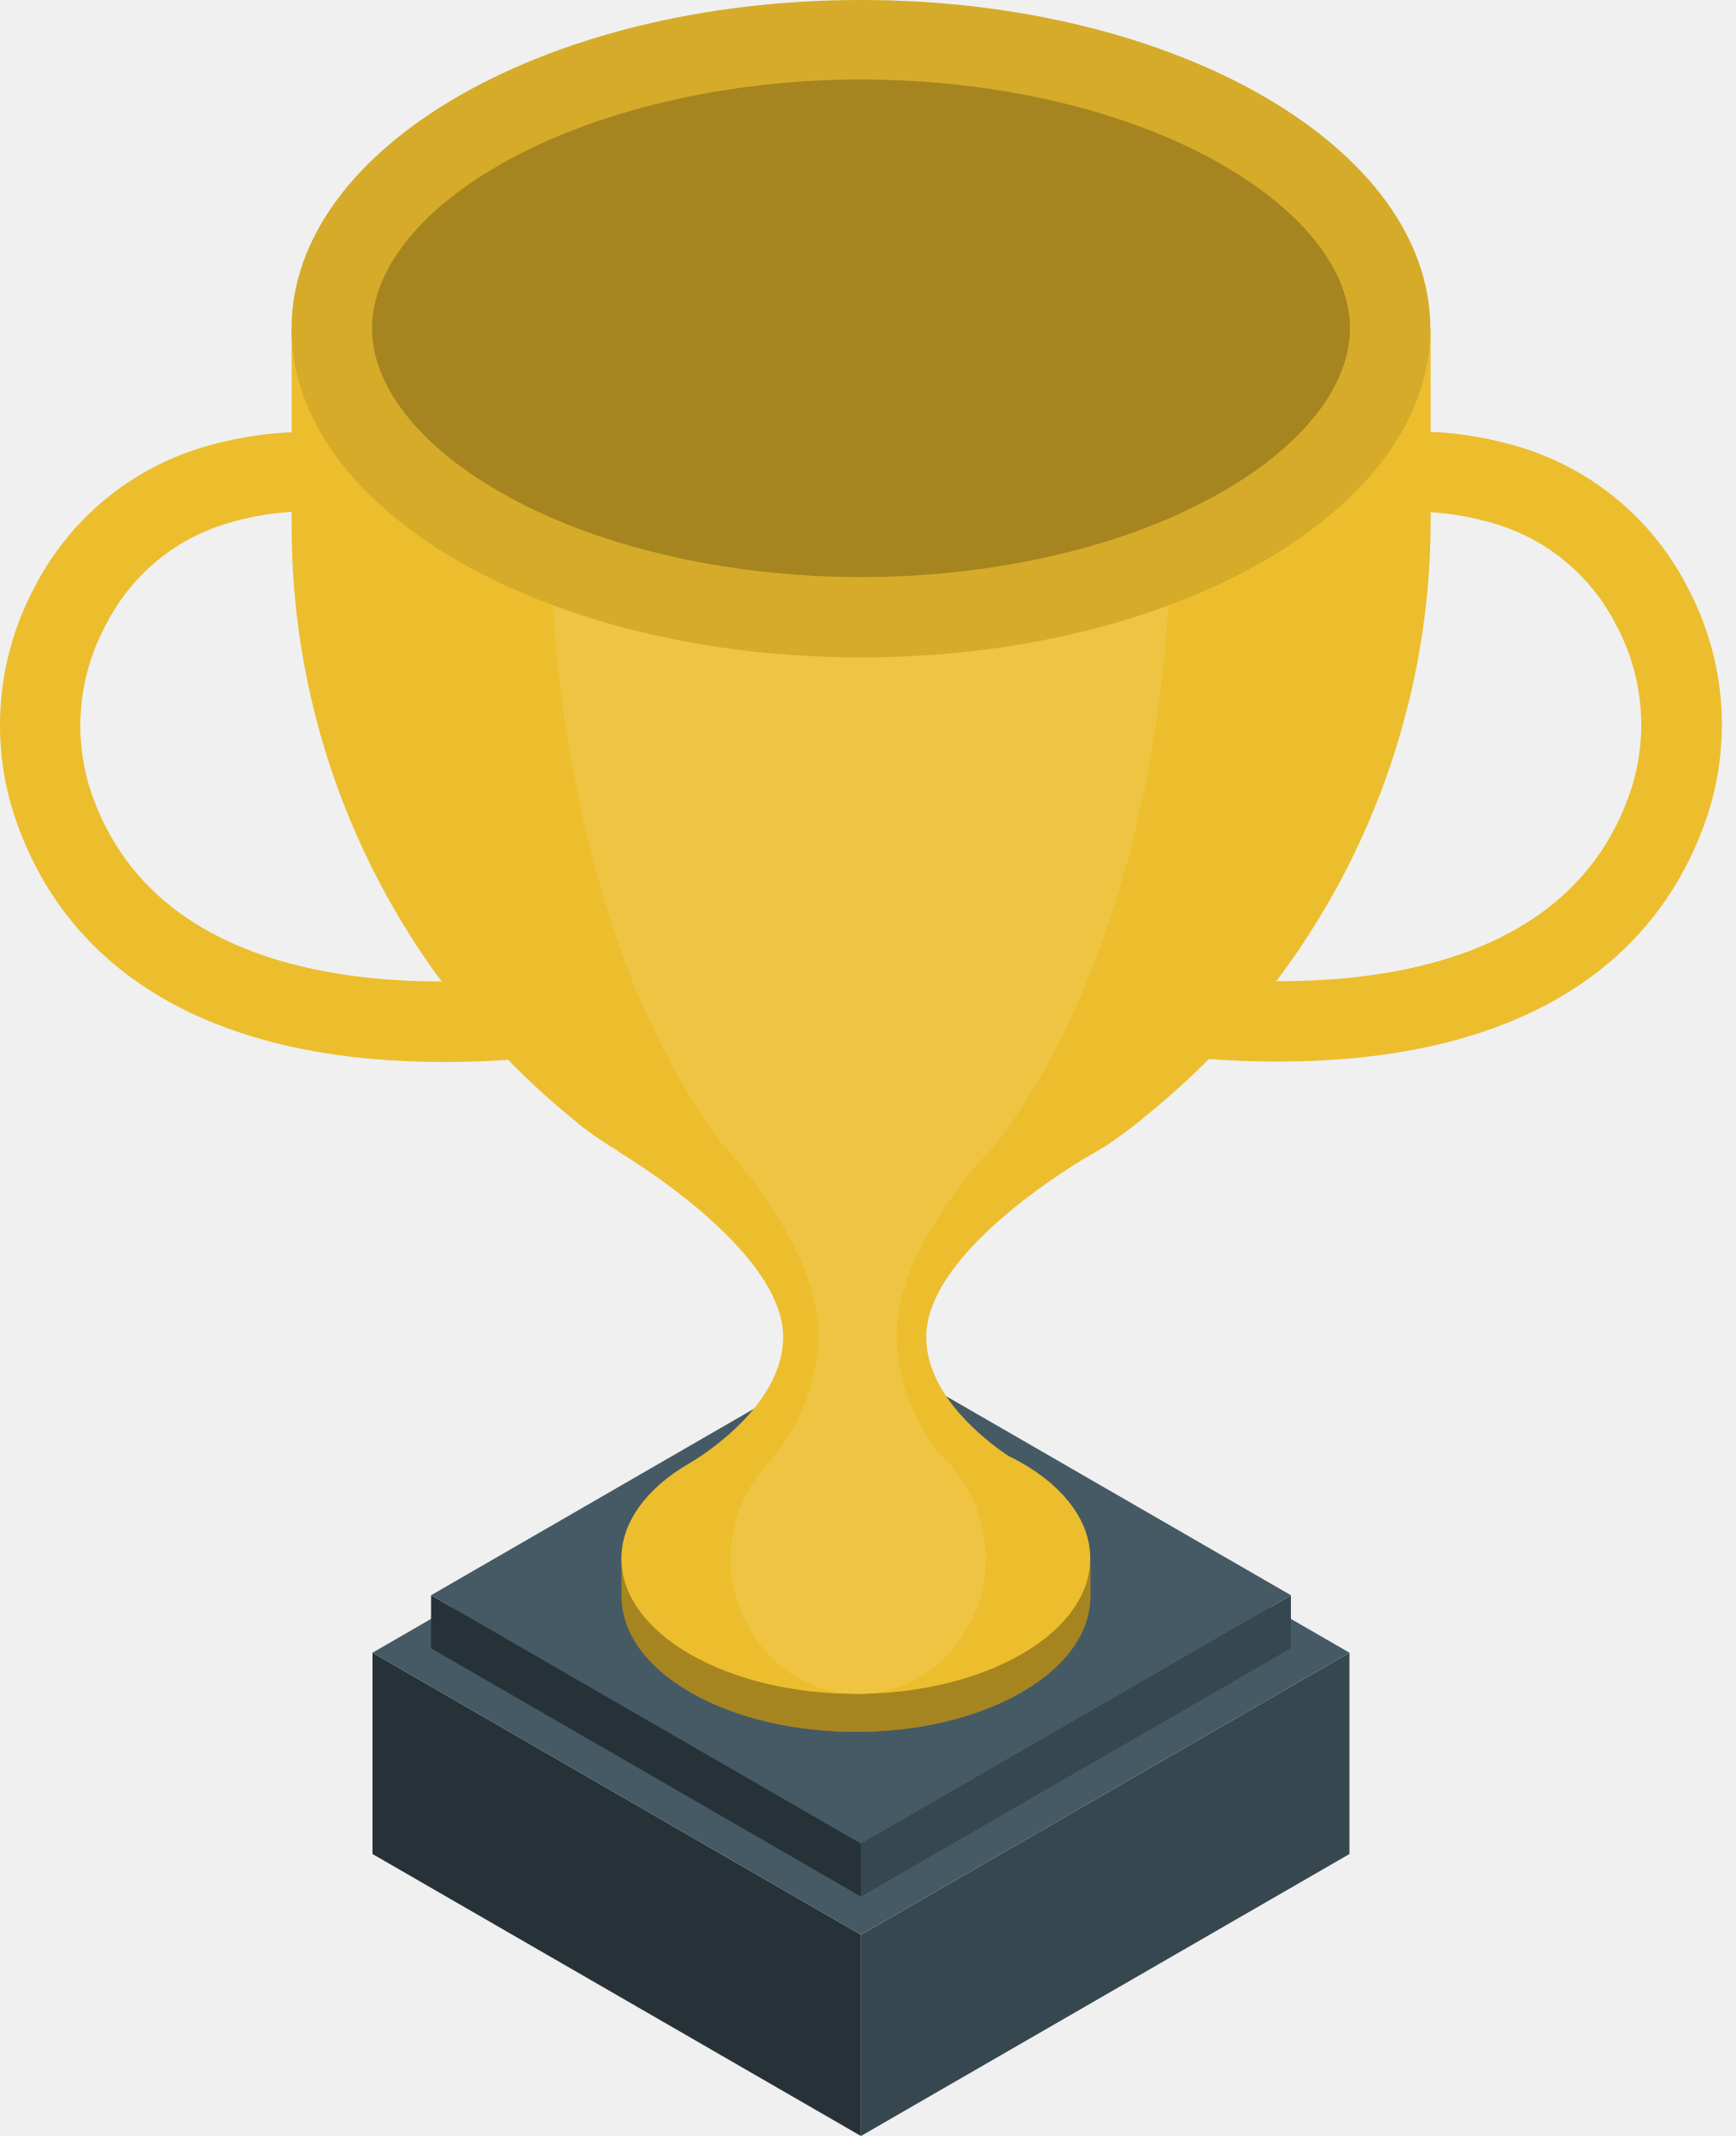
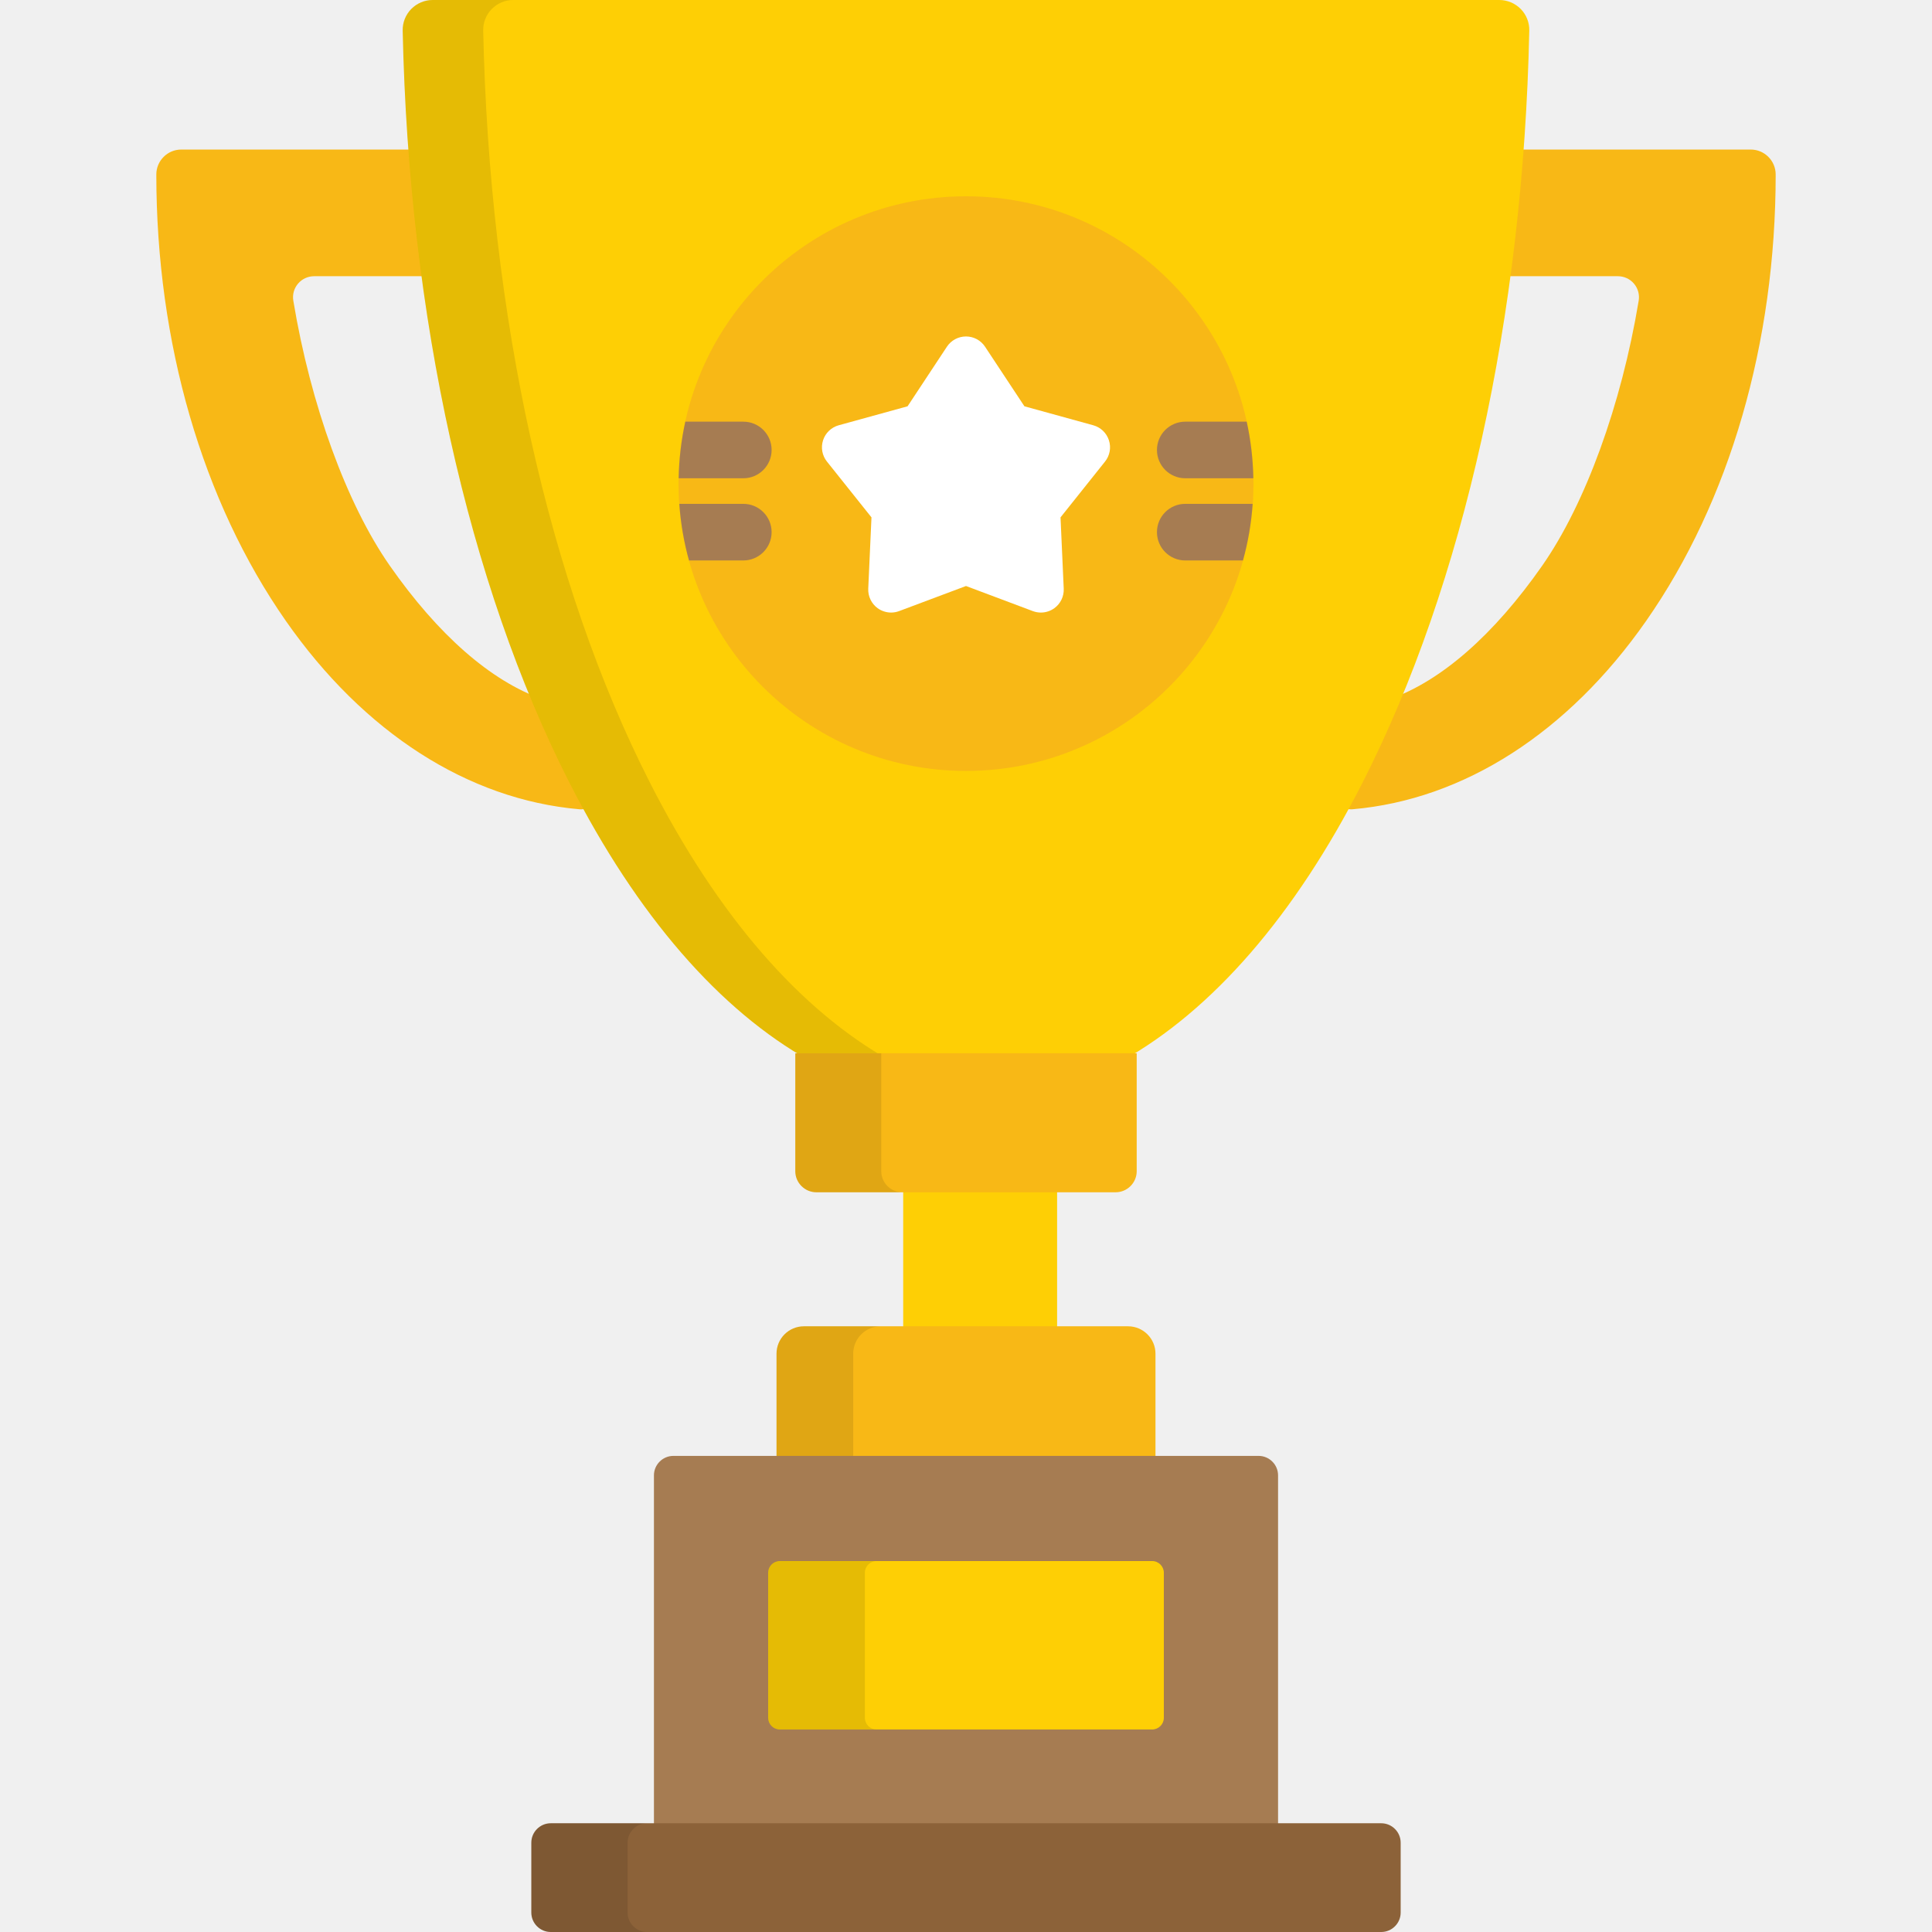
- <svg xmlns="http://www.w3.org/2000/svg" width="52" height="64" viewBox="0 0 52 64" fill="none">
-   <path d="M25.798 64V57.971L40.436 49.519V55.551L25.798 64Z" fill="#37474F" />
-   <path d="M25.798 64L11.162 55.551V49.519L25.798 57.971V64Z" fill="#263238" />
-   <path d="M25.798 57.971L11.162 49.519L25.798 41.067L40.436 49.519L25.798 57.971Z" fill="#455A64" />
-   <path d="M25.798 56.826V55.236L38.682 47.797V49.387L25.798 56.826Z" fill="#37474F" />
-   <path d="M25.798 56.826L12.917 49.387V47.797L25.798 55.236V56.826Z" fill="#263238" />
-   <path d="M25.798 55.236L12.917 47.797L25.798 40.359L38.682 47.797L25.798 55.236Z" fill="#455A64" />
-   <path d="M13.251 31.82C12.566 31.82 11.848 31.791 11.114 31.726C5.491 31.218 1.78 28.656 0.393 24.323C0.049 23.215 -0.071 22.049 0.04 20.894C0.15 19.738 0.489 18.616 1.037 17.593C1.549 16.595 2.256 15.711 3.117 14.992C3.978 14.273 4.975 13.735 6.048 13.409C10.876 11.976 15.115 13.956 16.38 18.218L20.165 30.957L18.919 31.247C17.055 31.634 15.155 31.826 13.251 31.82ZM9.154 15.321C8.334 15.33 7.519 15.459 6.737 15.704C5.97 15.942 5.258 16.332 4.646 16.851C4.033 17.371 3.531 18.008 3.171 18.726C2.771 19.465 2.522 20.276 2.439 21.112C2.355 21.948 2.439 22.792 2.684 23.596C4.828 30.275 13.77 29.615 17.11 29.119L14.075 18.9C13.538 17.081 11.957 15.321 9.154 15.321Z" fill="#ECBE2D" />
-   <path d="M32.676 31.231L31.434 30.941L35.212 18.205C36.48 13.943 40.729 11.964 45.547 13.396C46.62 13.722 47.617 14.261 48.478 14.979C49.339 15.698 50.047 16.583 50.559 17.58C51.106 18.604 51.445 19.726 51.556 20.881C51.666 22.036 51.546 23.202 51.203 24.311C49.809 28.643 46.101 31.205 40.478 31.713C39.747 31.778 39.03 31.807 38.344 31.807C36.44 31.812 34.54 31.619 32.676 31.231ZM37.504 18.89L34.472 29.11C37.81 29.605 46.751 30.265 48.898 23.586C49.145 22.785 49.23 21.944 49.15 21.109C49.069 20.275 48.824 19.465 48.428 18.726C48.066 18.011 47.564 17.375 46.951 16.858C46.339 16.34 45.628 15.951 44.862 15.713C44.078 15.469 43.263 15.34 42.441 15.331C39.638 15.321 38.074 17.081 37.52 18.89H37.504Z" fill="#ECBE2D" />
-   <path d="M32.444 46.825C32.045 46.03 31.405 45.38 30.616 44.968C27.874 43.388 23.426 43.388 20.683 44.968C19.894 45.38 19.255 46.03 18.855 46.825H18.627V47.836C18.627 48.872 19.312 49.912 20.683 50.704C23.426 52.287 27.874 52.287 30.616 50.704C31.987 49.912 32.673 48.872 32.673 47.836V46.825H32.444Z" fill="#ECBE2D" />
-   <path opacity="0.3" d="M32.444 46.825C32.045 46.03 31.405 45.38 30.616 44.968C27.874 43.388 23.426 43.388 20.683 44.968C19.894 45.38 19.255 46.03 18.855 46.825H18.627V47.836C18.627 48.872 19.312 49.912 20.683 50.704C23.426 52.287 27.874 52.287 30.616 50.704C31.987 49.912 32.673 48.872 32.673 47.836V46.825H32.444Z" fill="black" />
-   <path d="M30.616 43.832C30.487 43.758 30.352 43.69 30.214 43.623C29.48 43.127 27.755 41.785 27.755 40.059C27.755 37.391 32.673 34.607 32.673 34.607L18.511 34.498C18.511 34.498 23.467 37.394 23.467 40.059C23.467 42.251 20.677 43.832 20.677 43.832C17.934 45.415 17.934 47.981 20.677 49.564C23.419 51.148 27.867 51.148 30.61 49.564C33.352 47.981 33.358 45.409 30.616 43.832Z" fill="#ECBE2D" />
-   <path d="M8.739 9.849V15.768C8.737 19.204 9.508 22.595 10.995 25.692C12.481 28.79 14.645 31.513 17.326 33.661L17.355 33.69L17.677 33.934C17.938 34.124 18.221 34.311 18.527 34.491C20.462 35.533 22.613 36.112 24.81 36.181C25.405 36.213 26.001 36.213 26.596 36.181C28.888 36.065 31.121 35.502 32.876 34.491L33.172 34.311C33.172 34.311 33.925 33.796 34.224 33.526C34.236 33.513 34.248 33.502 34.263 33.493C36.949 31.345 39.118 28.619 40.608 25.518C42.098 22.418 42.871 19.022 42.87 15.582V9.849H8.739Z" fill="#ECBE2D" />
-   <path d="M16.509 9.849V15.768C16.485 19.831 17.107 23.871 18.35 27.738C19.021 29.836 19.976 31.832 21.189 33.67L21.208 33.699C21.263 33.78 21.317 33.864 21.375 33.944C21.52 34.138 21.674 34.324 21.839 34.501C21.839 34.501 24.533 37.398 24.533 40.063C24.482 41.457 23.946 42.79 23.017 43.832C22.298 44.613 21.899 45.636 21.899 46.698C21.899 47.76 22.298 48.783 23.017 49.564C23.36 49.939 23.777 50.238 24.242 50.442C24.707 50.647 25.209 50.752 25.717 50.752C26.225 50.752 26.728 50.647 27.192 50.442C27.657 50.238 28.075 49.939 28.418 49.564C29.138 48.784 29.538 47.76 29.538 46.698C29.538 45.636 29.138 44.612 28.418 43.832C28.347 43.758 28.276 43.69 28.202 43.623C27.374 42.616 26.903 41.363 26.863 40.059C26.863 37.391 29.538 34.607 29.538 34.607L29.651 34.501L29.811 34.321C29.811 34.321 30.22 33.806 30.381 33.535C30.388 33.524 30.395 33.513 30.404 33.503C33.326 29.206 35.084 22.646 35.084 15.591V9.849H16.509Z" fill="#ECBE2D" />
-   <path opacity="0.1" d="M16.509 9.849V15.768C16.485 19.831 17.107 23.871 18.35 27.738C19.021 29.836 19.976 31.832 21.189 33.67L21.208 33.699C21.263 33.78 21.317 33.864 21.375 33.944C21.52 34.138 21.674 34.324 21.839 34.501C21.839 34.501 24.533 37.398 24.533 40.063C24.482 41.457 23.946 42.79 23.017 43.832C22.298 44.613 21.899 45.636 21.899 46.698C21.899 47.76 22.298 48.783 23.017 49.564C23.36 49.939 23.777 50.238 24.242 50.442C24.707 50.647 25.209 50.752 25.717 50.752C26.225 50.752 26.728 50.647 27.192 50.442C27.657 50.238 28.075 49.939 28.418 49.564C29.138 48.784 29.538 47.76 29.538 46.698C29.538 45.636 29.138 44.612 28.418 43.832C28.347 43.758 28.276 43.69 28.202 43.623C27.374 42.616 26.903 41.363 26.863 40.059C26.863 37.391 29.538 34.607 29.538 34.607L29.651 34.501L29.811 34.321C29.811 34.321 30.22 33.806 30.381 33.535C30.388 33.524 30.395 33.513 30.404 33.503C33.326 29.206 35.084 22.646 35.084 15.591V9.849H16.509Z" fill="white" />
-   <path d="M25.798 19.698C35.221 19.698 42.86 15.289 42.86 9.849C42.86 4.41 35.221 0 25.798 0C16.375 0 8.736 4.41 8.736 9.849C8.736 15.289 16.375 19.698 25.798 19.698Z" fill="#ECBE2D" />
-   <path opacity="0.1" d="M25.798 19.698C35.221 19.698 42.86 15.289 42.86 9.849C42.86 4.41 35.221 0 25.798 0C16.375 0 8.736 4.41 8.736 9.849C8.736 15.289 16.375 19.698 25.798 19.698Z" fill="black" />
-   <path d="M25.798 17.291C21.716 17.291 17.751 16.357 14.938 14.716C12.527 13.325 11.146 11.545 11.146 9.836C11.146 8.127 12.527 6.347 14.938 4.957C17.761 3.328 21.716 2.382 25.798 2.382C29.879 2.382 33.844 3.315 36.657 4.957C39.068 6.347 40.452 8.127 40.452 9.836C40.452 11.545 39.068 13.325 36.657 14.716C33.838 16.357 29.879 17.291 25.798 17.291Z" fill="#ECBE2D" />
-   <path opacity="0.3" d="M25.798 17.291C21.716 17.291 17.751 16.357 14.938 14.716C12.527 13.325 11.146 11.545 11.146 9.836C11.146 8.127 12.527 6.347 14.938 4.957C17.761 3.328 21.716 2.382 25.798 2.382C29.879 2.382 33.844 3.315 36.657 4.957C39.068 6.347 40.452 8.127 40.452 9.836C40.452 11.545 39.068 13.325 36.657 14.716C33.838 16.357 29.879 17.291 25.798 17.291Z" fill="black" />
+ <svg xmlns="http://www.w3.org/2000/svg" width="67" height="67" viewBox="0 0 67 67" fill="none">
+   <g clip-path="url(#clip0)">
+     <path d="M36.659 41.069H31.322V46.315H36.659V41.069Z" fill="#FECF05" />
+     <path d="M20.147 28.067C20.128 28.067 20.108 28.066 20.088 28.064C16.232 27.727 12.618 25.407 9.912 21.531C7.016 17.384 5.421 11.887 5.421 6.051C5.421 5.574 5.81 5.186 6.287 5.186H14.486C14.837 5.186 15.129 5.455 15.158 5.804C15.242 6.816 15.348 7.832 15.471 8.821C15.495 9.013 15.435 9.206 15.307 9.351C15.179 9.496 14.995 9.579 14.802 9.579H10.893C10.678 9.579 10.474 9.673 10.335 9.837C10.196 10.001 10.136 10.217 10.172 10.429C10.771 14.041 12.022 17.475 13.516 19.615C15.192 22.016 17.02 23.616 18.801 24.244C18.973 24.305 19.114 24.433 19.19 24.599C19.421 25.104 19.66 25.418 19.912 25.75C20.142 26.053 20.38 26.366 20.625 26.847C20.665 26.926 20.705 27.004 20.746 27.083C20.859 27.301 20.844 27.563 20.707 27.768C20.581 27.956 20.37 28.067 20.147 28.067Z" fill="#F8B816" />
+     <path d="M46.853 28.067C46.629 28.067 46.418 27.956 46.293 27.768C46.156 27.563 46.141 27.301 46.254 27.082C46.295 27.004 46.335 26.926 46.375 26.847C46.62 26.366 46.858 26.053 47.088 25.75C47.341 25.418 47.579 25.104 47.81 24.599C47.886 24.433 48.027 24.305 48.199 24.244C49.98 23.616 51.807 22.016 53.484 19.615C54.978 17.475 56.229 14.041 56.828 10.429C56.864 10.217 56.804 10.001 56.665 9.837C56.526 9.673 56.322 9.579 56.107 9.579H52.198C52.005 9.579 51.821 9.496 51.693 9.351C51.565 9.206 51.505 9.013 51.529 8.822C51.652 7.832 51.758 6.816 51.842 5.804C51.871 5.455 52.163 5.186 52.514 5.186H60.713C61.19 5.186 61.579 5.574 61.579 6.051C61.579 11.887 59.984 17.385 57.088 21.531C54.382 25.407 50.768 27.727 46.912 28.064C46.892 28.066 46.872 28.067 46.853 28.067Z" fill="#F8B816" />
+     <path d="M52.738 0.312C52.542 0.113 52.274 0 51.995 0H15.005C14.726 0 14.458 0.113 14.262 0.312C14.066 0.512 13.959 0.782 13.965 1.062C14.175 10.972 16.231 20.238 19.753 27.153C22.103 31.765 24.963 35.041 28.094 36.792H38.906C42.036 35.041 44.897 31.765 47.246 27.153C50.769 20.238 52.825 10.972 53.034 1.062C53.041 0.782 52.934 0.512 52.738 0.312Z" fill="#FECF05" />
+     <path opacity="0.1" d="M22.545 27.153C19.022 20.238 16.967 10.972 16.757 1.062C16.751 0.782 16.858 0.512 17.054 0.312C17.25 0.113 17.517 0 17.797 0H15.005C14.726 0 14.458 0.113 14.262 0.312C14.066 0.512 13.959 0.782 13.965 1.062C14.175 10.972 16.231 20.238 19.753 27.153C22.103 31.765 24.963 35.041 28.094 36.792H30.886C27.755 35.041 24.895 31.765 22.545 27.153Z" fill="black" />
+     <path d="M40.071 50.846V46.945C40.071 46.421 39.645 45.995 39.12 45.995H27.879C27.354 45.995 26.929 46.421 26.929 46.945V50.846H40.071Z" fill="#F8B816" />
+     <path opacity="0.1" d="M30.538 45.995H27.879C27.354 45.995 26.929 46.421 26.929 46.945V50.846H29.588V46.945C29.588 46.421 30.014 45.995 30.538 45.995Z" fill="black" />
+     <path d="M44.322 63.598V51.164C44.322 50.793 44.019 50.489 43.648 50.489H23.352C22.981 50.489 22.678 50.793 22.678 51.164V63.598H44.322Z" fill="#A67C52" />
+     <path d="M40.361 59.573C40.361 59.795 40.178 59.977 39.956 59.977H27.044C26.821 59.977 26.639 59.795 26.639 59.573V54.541C26.639 54.318 26.821 54.136 27.044 54.136H39.956C40.178 54.136 40.361 54.319 40.361 54.541V59.573Z" fill="#FECF05" />
+     <path opacity="0.1" d="M29.993 59.573V54.541C29.993 54.318 30.175 54.136 30.398 54.136H27.044C26.821 54.136 26.639 54.319 26.639 54.541V59.573C26.639 59.795 26.821 59.977 27.044 59.977H30.398C30.175 59.977 29.993 59.795 29.993 59.573Z" fill="black" />
+     <path d="M48.574 66.326C48.574 66.697 48.271 67 47.9 67H19.1C18.729 67 18.426 66.697 18.426 66.326V63.903C18.426 63.532 18.729 63.229 19.1 63.229H47.9C48.271 63.229 48.574 63.532 48.574 63.903V66.326Z" fill="#8C6239" />
+     <path opacity="0.1" d="M21.765 66.326V63.903C21.765 63.532 22.069 63.229 22.44 63.229H19.1C18.729 63.229 18.426 63.532 18.426 63.903V66.326C18.426 66.697 18.729 67 19.1 67H22.44C22.069 67 21.765 66.697 21.765 66.326Z" fill="black" />
+     <path d="M27.58 36.526V40.616C27.58 41.018 27.909 41.347 28.311 41.347H38.689C39.091 41.347 39.42 41.018 39.42 40.616V36.526H27.58Z" fill="#F8B816" />
+     <path opacity="0.1" d="M30.561 40.616V36.526H27.58V40.616C27.58 41.018 27.909 41.347 28.311 41.347H31.292C30.89 41.347 30.561 41.018 30.561 40.616Z" fill="black" />
+     <path d="M33.5 26.735C39.005 26.735 43.469 22.274 43.469 16.771C43.469 11.268 39.005 6.807 33.5 6.807C27.994 6.807 23.531 11.268 23.531 16.771C23.531 22.274 27.994 26.735 33.5 26.735Z" fill="#F8B816" />
+     <path d="M36.097 21.243C36.003 21.243 35.909 21.226 35.819 21.193L33.5 20.322L31.181 21.192C31.091 21.226 30.996 21.243 30.903 21.243C30.738 21.243 30.574 21.191 30.436 21.092C30.221 20.935 30.099 20.681 30.11 20.415L30.222 17.942L28.677 16.006C28.511 15.798 28.461 15.521 28.543 15.268C28.625 15.014 28.829 14.819 29.086 14.748L31.474 14.09L32.838 12.024C32.985 11.802 33.233 11.668 33.5 11.668C33.766 11.668 34.015 11.802 34.161 12.024L35.526 14.09L37.913 14.748C38.17 14.819 38.374 15.014 38.456 15.268C38.539 15.521 38.488 15.798 38.322 16.006L36.778 17.942L36.889 20.415C36.901 20.681 36.779 20.935 36.563 21.092C36.425 21.192 36.262 21.243 36.097 21.243Z" fill="white" />
+     <path d="M25.777 14.623H23.766C23.627 15.257 23.548 15.913 23.536 16.586H25.777C26.32 16.586 26.759 16.146 26.759 15.604C26.759 15.062 26.32 14.623 25.777 14.623Z" fill="#A67C52" />
+     <path d="M25.777 17.473H23.558C23.605 18.148 23.719 18.804 23.894 19.436H25.777C26.32 19.436 26.759 18.996 26.759 18.454C26.759 17.912 26.32 17.473 25.777 17.473Z" fill="#A67C52" />
+     <path d="M43.464 16.586C43.452 15.913 43.373 15.257 43.234 14.623H41.104C40.561 14.623 40.122 15.062 40.122 15.604C40.122 16.146 40.561 16.586 41.104 16.586H43.464Z" fill="#A67C52" />
+     <path d="M41.103 17.473C40.561 17.473 40.122 17.912 40.122 18.454C40.122 18.996 40.561 19.436 41.103 19.436H43.105C43.28 18.804 43.394 18.148 43.441 17.473H41.103Z" fill="#A67C52" />
+   </g>
+   <defs>
+     <clipPath id="clip0">
+       <rect width="67" height="67" fill="white" />
+     </clipPath>
+   </defs>
</svg>
